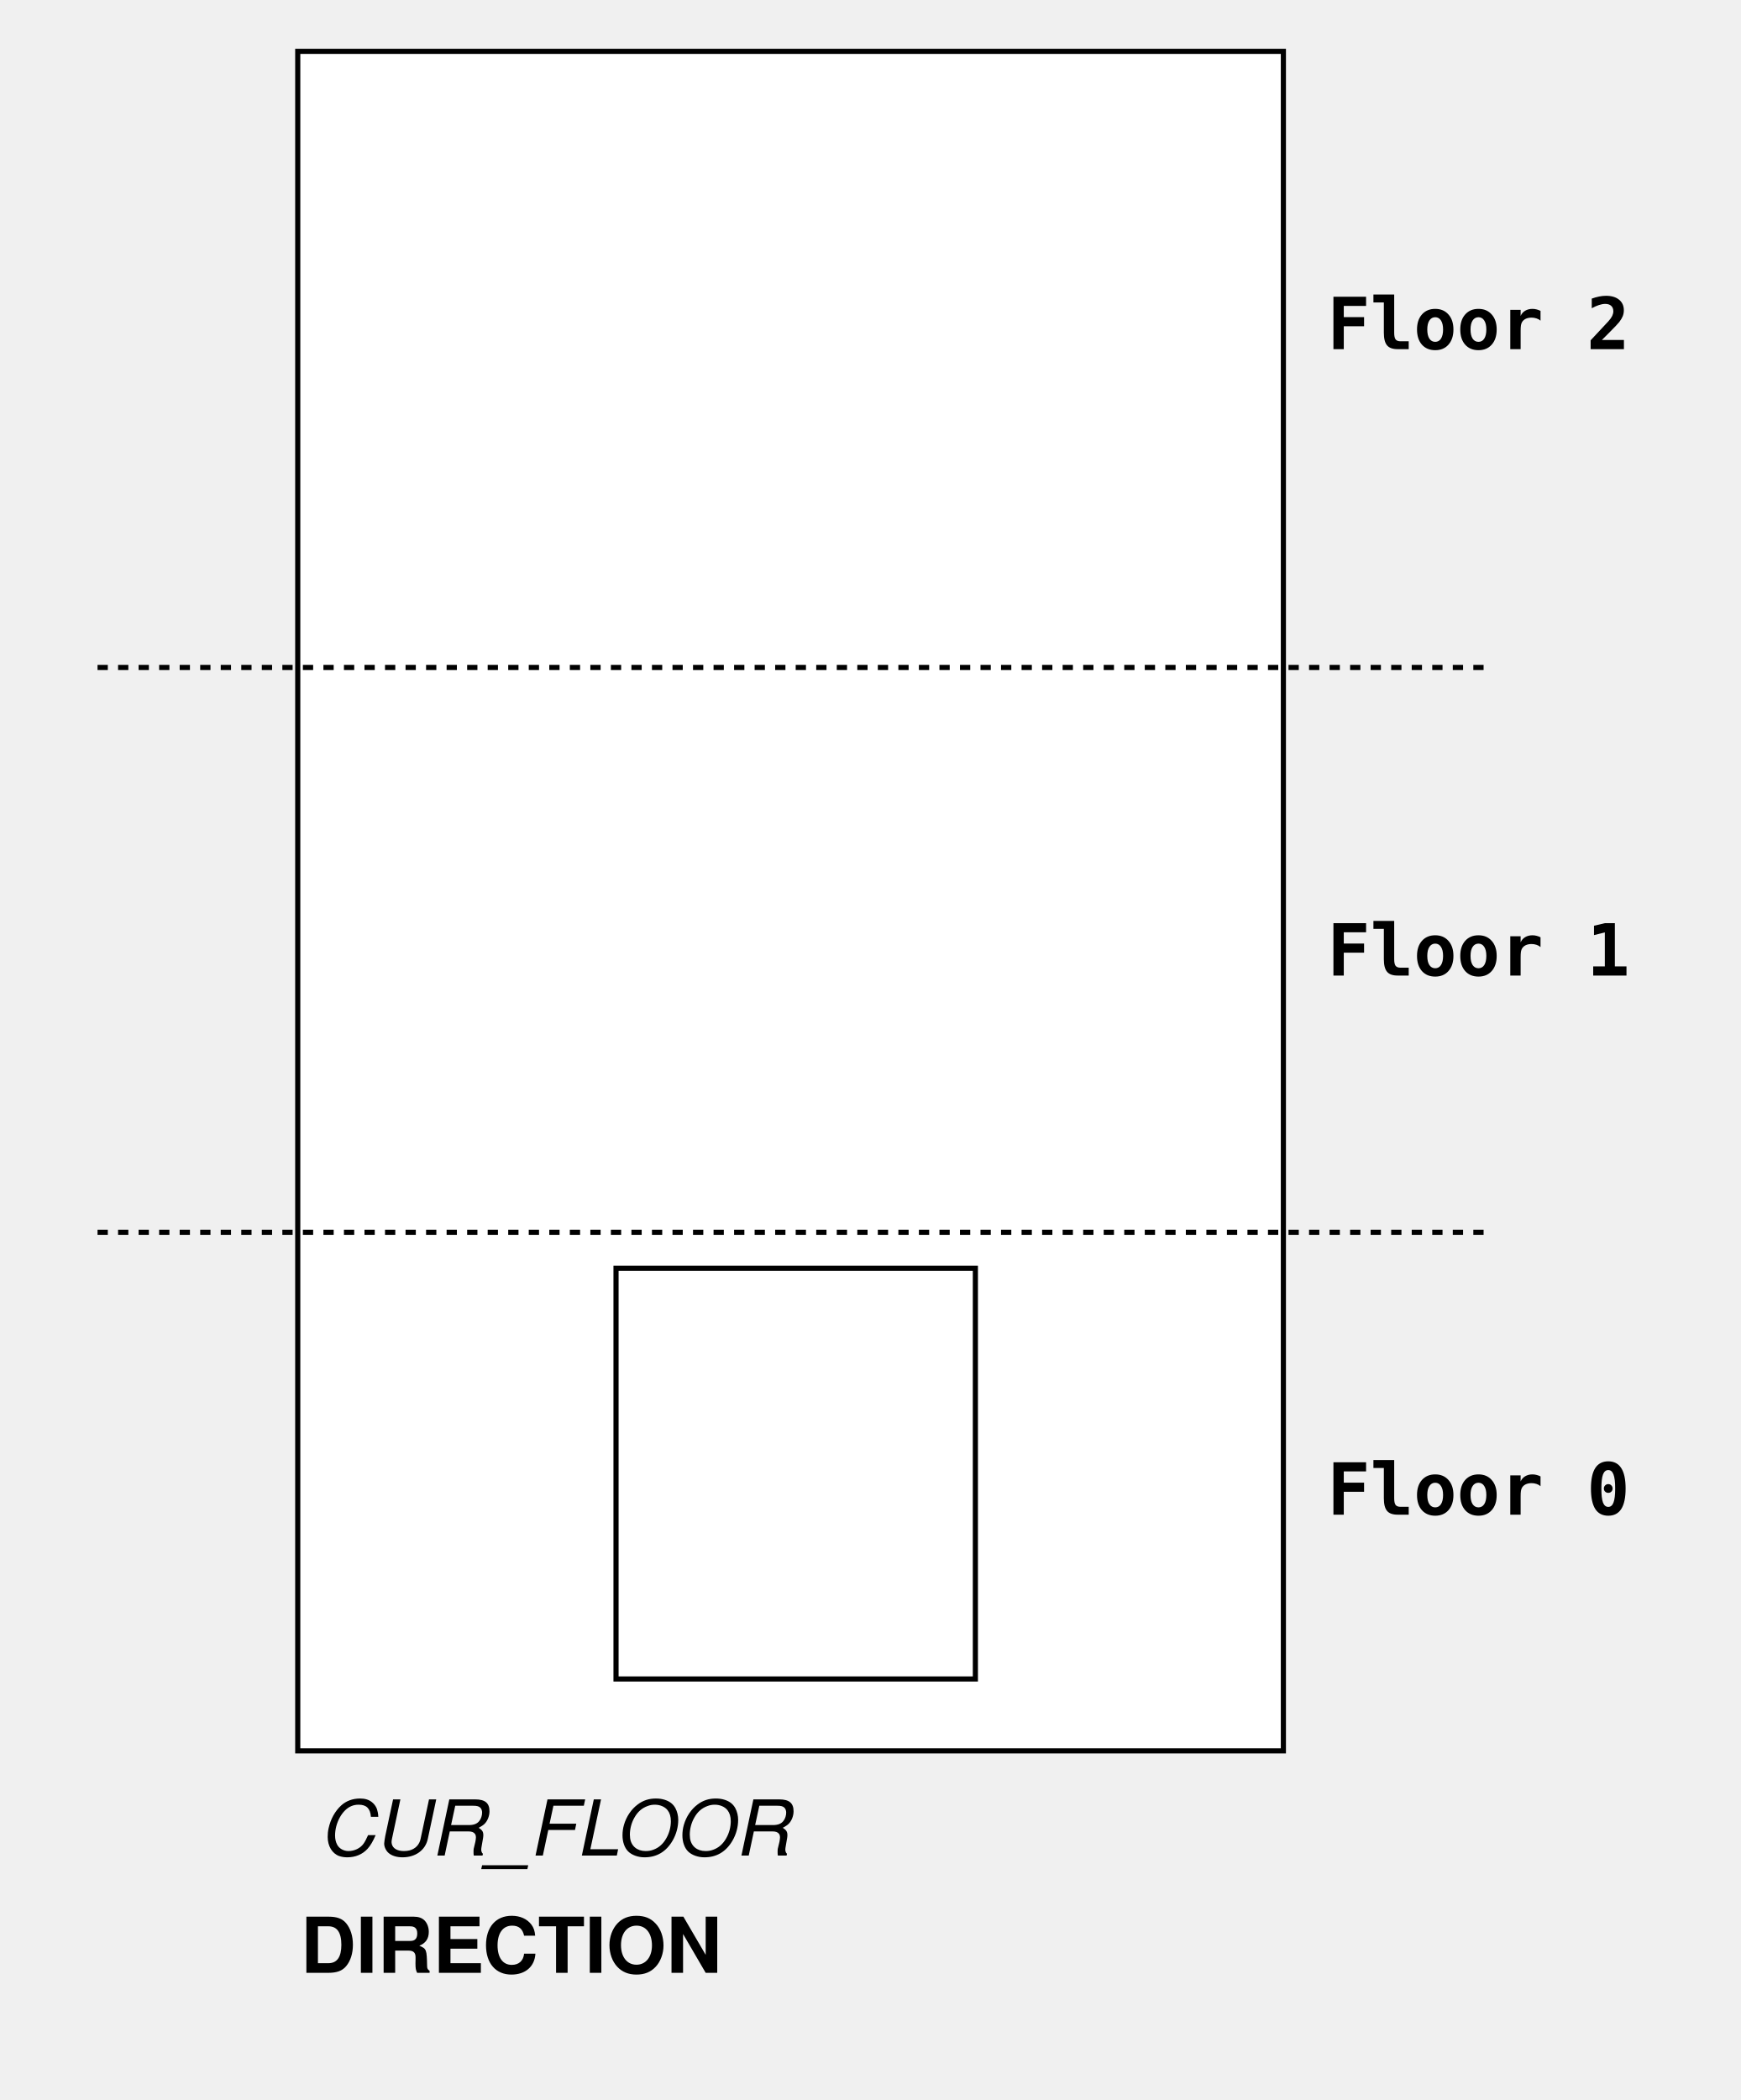
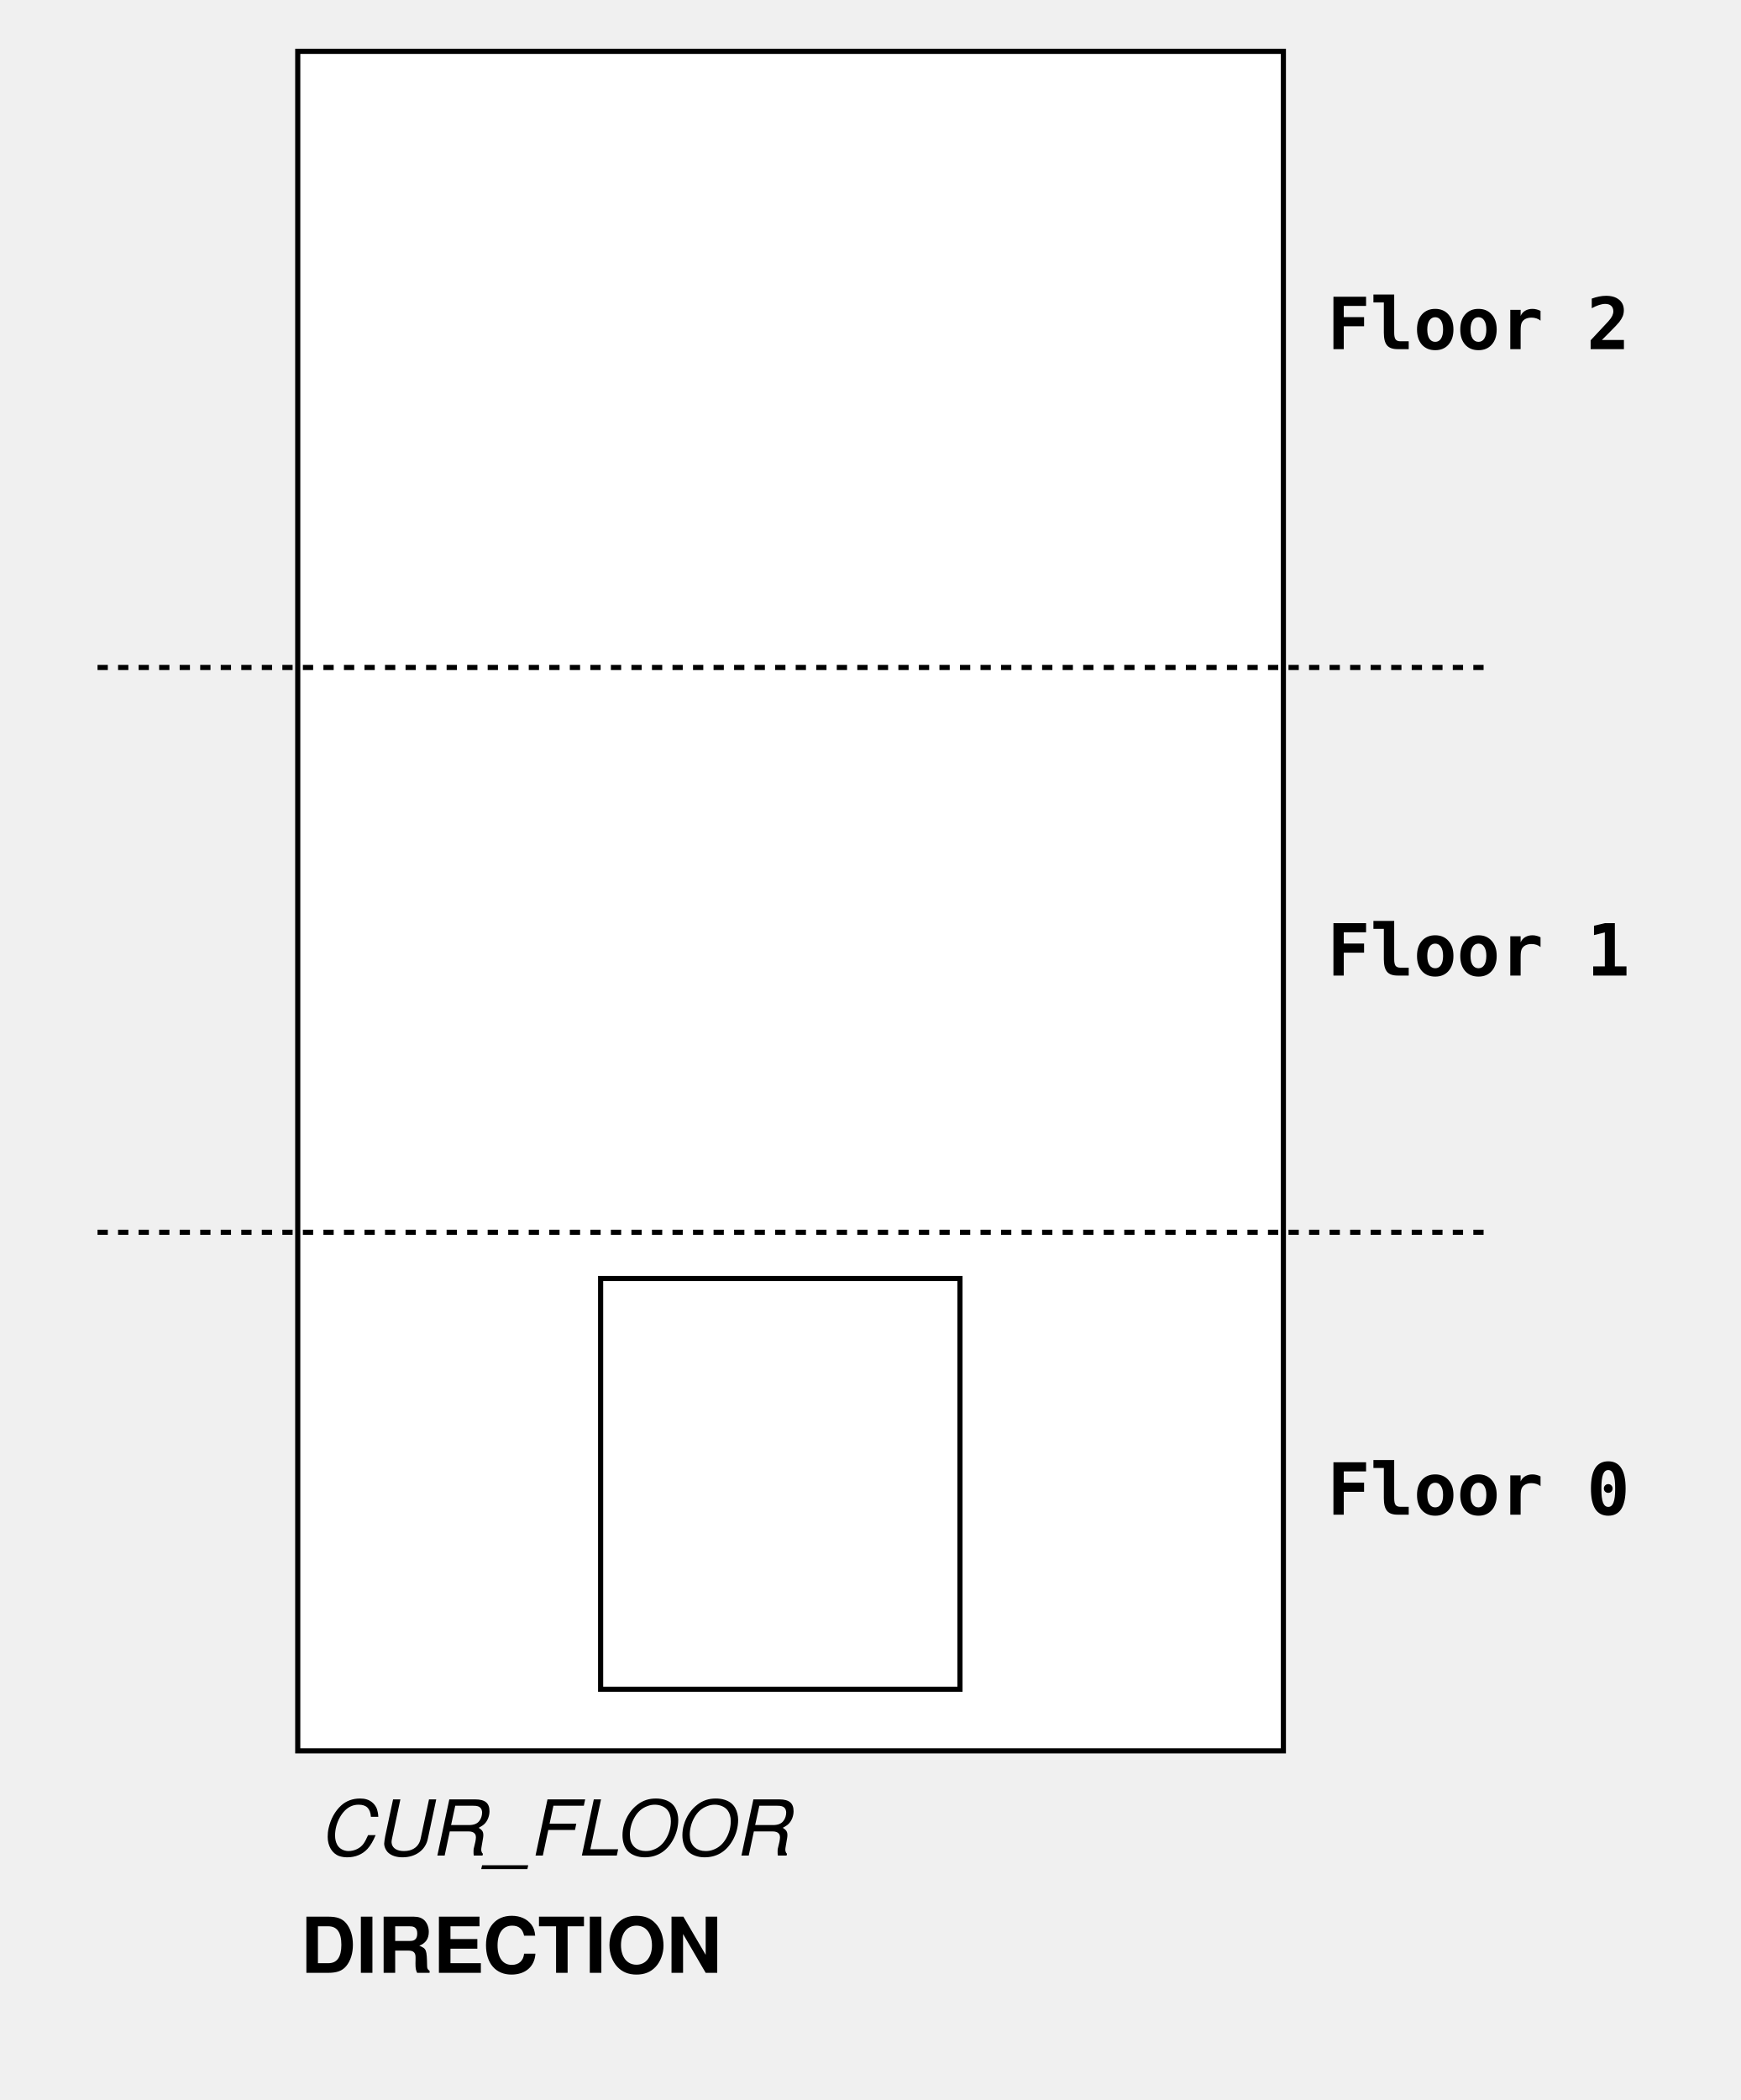
<svg xmlns="http://www.w3.org/2000/svg" width="339" height="409">
  <g>
-     <rect x="-1" y="-1" width="341" height="411" id="canvas_background" fill="none" />
+     <rect fill="none" id="canvas_background" height="411" width="341" y="-1" x="-1" />
  </g>
  <g>
    <g id="lift">
-       <rect id="svg_1" height="331" width="192" y="10" x="58" stroke="#000000" fill="#ffffff" />
-       <line id="svg_2" y2="240" x2="289" y1="240" x1="19" stroke-dasharray="2,2" stroke="#000000" fill="#ffffff" />
-       <line id="svg_4" y2="130" x2="289" y1="130" x1="19" stroke-dasharray="2,2" stroke="#000000" fill="#ffffff" />
-       <rect x="120" y="247" width="70" height="80" id="door" stroke="#000000" fill="#ffffff" />
-       <text font-style="italic" x="62.144" y="361.39" id="txt_floor" font-size="15px" text-anchor="left" xml:space="preserve" font-family="Helvetica" stroke-width="0" stroke="#ffffff" fill="#000000">CUR_FLOOR</text>
+       <rect fill="#ffffff" stroke="#000000" x="58" y="10" width="192" height="331" id="svg_1" />
+       <line fill="#ffffff" stroke="#000000" stroke-dasharray="2,2" x1="19" y1="240" x2="289" y2="240" id="svg_2" />
+       <line fill="#ffffff" stroke="#000000" stroke-dasharray="2,2" x1="19" y1="130" x2="289" y2="130" id="svg_4" />
+       <rect fill="#ffffff" stroke="#000000" id="door" height="80" width="70" y="249" x="117" />
+       <text fill="#000000" stroke="#ffffff" stroke-width="0" font-family="Helvetica" xml:space="preserve" text-anchor="left" font-size="15px" id="txt_floor" y="361.39" x="62.144" font-style="italic">CUR_FLOOR</text>
    </g>
    <g id="request">
-       <text id="label_floor_1" font-weight="bold" xml:space="preserve" font-size="14" y="68" x="288" text-anchor="middle" font-family="Monospace" stroke-dasharray="2,2" stroke-width="0" stroke="#ffffff" fill="#000000" data-floor="2">Floor 2</text>
-       <text id="label_floor_0" font-weight="bold" xml:space="preserve" font-size="14" y="190" x="288" text-anchor="middle" font-family="Monospace" stroke-dasharray="2,2" stroke-width="0" stroke="#ffffff" fill="#000000" data-floor="1">Floor 1</text>
-       <text id="label_floor_-1" font-weight="bold" xml:space="preserve" font-size="14" y="295" x="288" text-anchor="middle" font-family="Monospace" stroke-dasharray="2,2" stroke-width="0" stroke="#ffffff" fill="#000000" data-floor="0">Floor 0</text>
+       <text data-floor="2" fill="#000000" stroke="#ffffff" stroke-width="0" stroke-dasharray="2,2" font-family="Monospace" text-anchor="middle" x="288" y="68" font-size="14" xml:space="preserve" font-weight="bold" id="label_floor_1">Floor 2</text>
+       <text data-floor="1" fill="#000000" stroke="#ffffff" stroke-width="0" stroke-dasharray="2,2" font-family="Monospace" text-anchor="middle" x="288" y="190" font-size="14" xml:space="preserve" font-weight="bold" id="label_floor_0">Floor 1</text>
+       <text data-floor="0" fill="#000000" stroke="#ffffff" stroke-width="0" stroke-dasharray="2,2" font-family="Monospace" text-anchor="middle" x="288" y="295" font-size="14" xml:space="preserve" font-weight="bold" id="label_floor_-1">Floor 0</text>
    </g>
-     <text x="58.529" y="384.233" id="txt_direction" font-size="15px" text-anchor="left" xml:space="preserve" font-family="Helvetica" stroke-width="0" stroke="#000000" fill="#000000" font-weight="bold">DIRECTION</text>
+     <text font-weight="bold" fill="#000000" stroke="#000000" stroke-width="0" font-family="Helvetica" xml:space="preserve" text-anchor="left" font-size="15px" id="txt_direction" y="384.233" x="58.529">DIRECTION</text>
  </g>
</svg>
